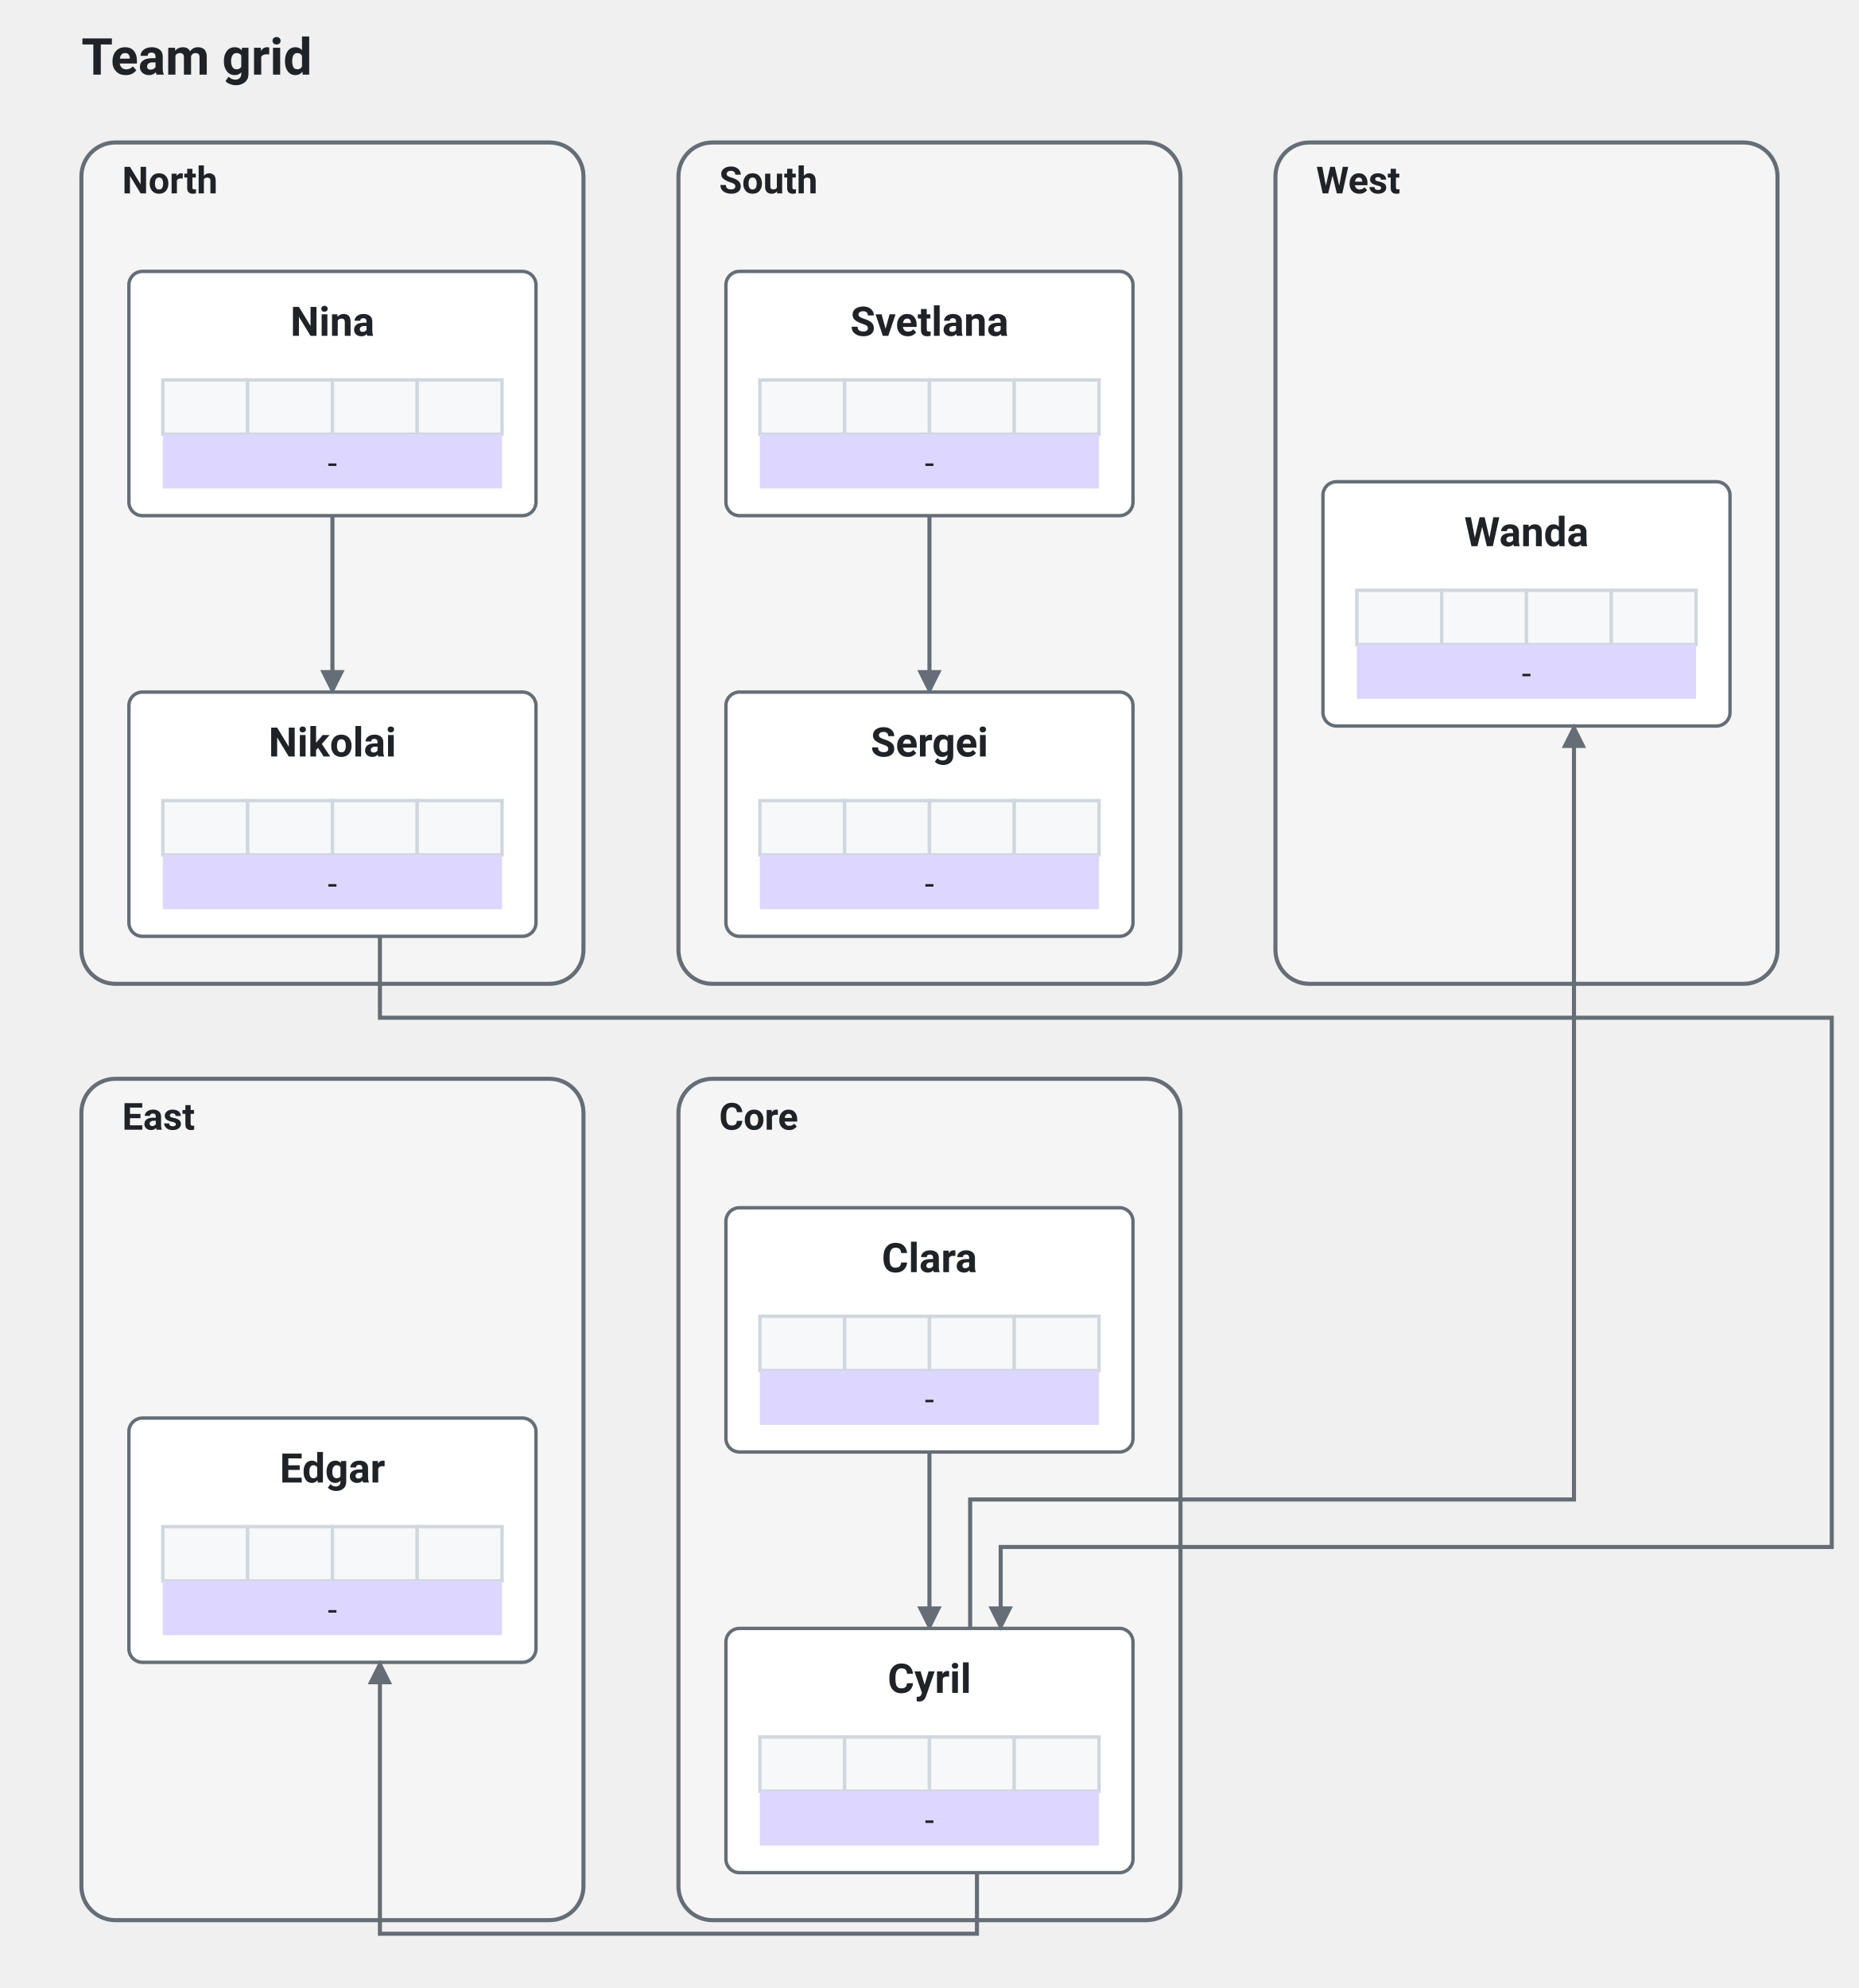
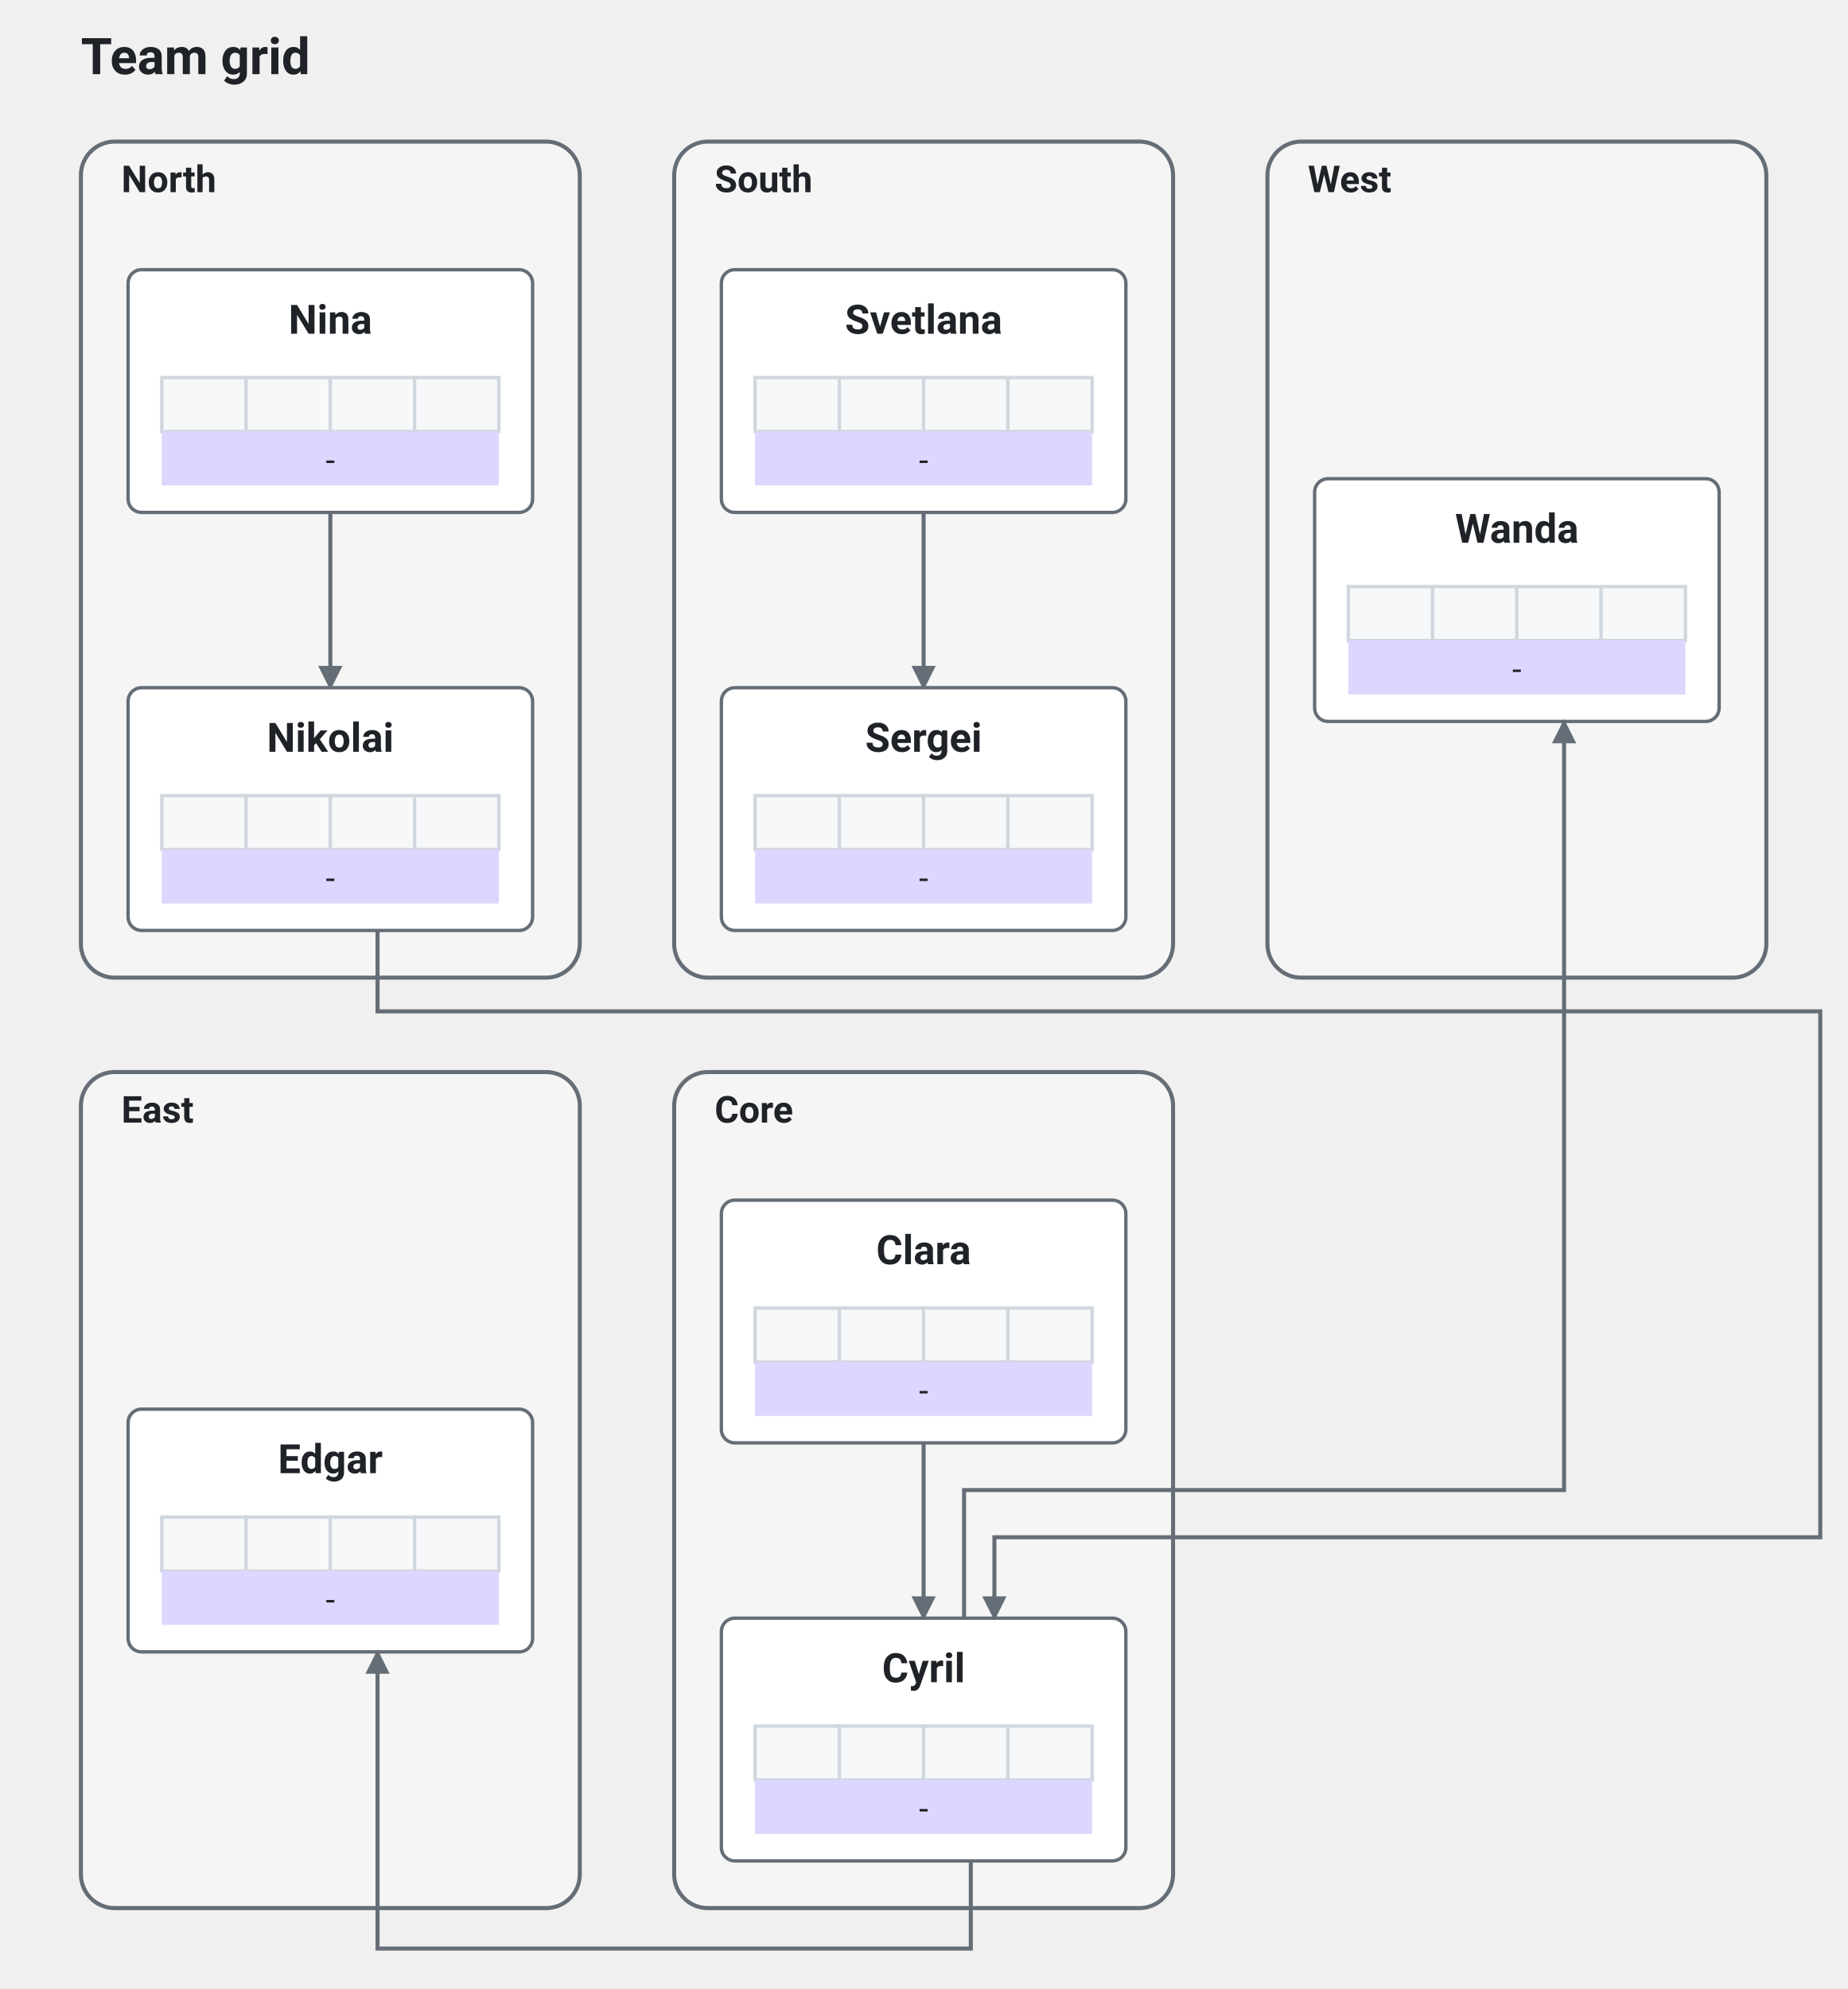
- <svg xmlns="http://www.w3.org/2000/svg" viewBox="0 0 548 586" width="548" height="586" role="img" font-family="system-ui, -apple-system, &quot;Segoe UI&quot;, Roboto, sans-serif">
+ <svg xmlns="http://www.w3.org/2000/svg" viewBox="0 0 548 590" width="548" height="590" role="img" font-family="system-ui, -apple-system, &quot;Segoe UI&quot;, Roboto, sans-serif">
  <text x="24" y="22" fill="#1f2328" font-size="15" text-anchor="start" font-weight="700">Team grid</text>
  <defs>
    <marker id="ext-pm-report" viewBox="0 0 10 10" refX="9" refY="5" markerWidth="6" markerHeight="6" orient="auto-start-reverse">
      <path d="M 0 0 L 10 5 L 0 10 z" fill="#656d76" />
    </marker>
  </defs>
  <rect x="24" y="42" width="148" height="248" rx="10" ry="10" fill="#ffffff" fill-opacity="0.35" stroke="#656d76" stroke-width="1.2" data-team="powermap" data-team-id="north" />
  <text x="36" y="57" fill="#1f2328" font-size="11" text-anchor="start" font-weight="600" data-team-label="1">North</text>
  <rect x="200" y="42" width="148" height="248" rx="10" ry="10" fill="#ffffff" fill-opacity="0.35" stroke="#656d76" stroke-width="1.2" data-team="powermap" data-team-id="south" />
  <text x="212" y="57" fill="#1f2328" font-size="11" text-anchor="start" font-weight="600" data-team-label="1">South</text>
  <rect x="376" y="42" width="148" height="248" rx="10" ry="10" fill="#ffffff" fill-opacity="0.35" stroke="#656d76" stroke-width="1.2" data-team="powermap" data-team-id="west" />
  <text x="388" y="57" fill="#1f2328" font-size="11" text-anchor="start" font-weight="600" data-team-label="1">West</text>
  <rect x="24" y="318" width="148" height="248" rx="10" ry="10" fill="#ffffff" fill-opacity="0.35" stroke="#656d76" stroke-width="1.2" data-team="powermap" data-team-id="east" />
  <text x="36" y="333" fill="#1f2328" font-size="11" text-anchor="start" font-weight="600" data-team-label="1">East</text>
  <rect x="200" y="318" width="148" height="248" rx="10" ry="10" fill="#ffffff" fill-opacity="0.35" stroke="#656d76" stroke-width="1.2" data-team="powermap" data-team-id="core" />
  <text x="212" y="333" fill="#1f2328" font-size="11" text-anchor="start" font-weight="600" data-team-label="1">Core</text>
  <path d="M 98 152 L 98 178 L 98 178 L 98 204" fill="none" stroke="#656d76" stroke-width="1.2" marker-end="url(#ext-pm-report)" />
  <path d="M 274 152 L 274 178 L 274 178 L 274 204" fill="none" stroke="#656d76" stroke-width="1.2" marker-end="url(#ext-pm-report)" />
  <path d="M 274 428 L 274 454 L 274 454 L 274 480" fill="none" stroke="#656d76" stroke-width="1.2" marker-end="url(#ext-pm-report)" />
  <rect x="38" y="80" width="120" height="72" fill="#ffffff" stroke="#656d76" stroke-width="1" rx="4" />
  <text x="98" y="99" fill="#1f2328" font-size="12" text-anchor="middle" font-weight="700">Nina</text>
  <rect x="48" y="112" width="25" height="16" fill="#f6f8fa" stroke="#d0d7de" />
  <rect x="73" y="112" width="25" height="16" fill="#f6f8fa" stroke="#d0d7de" />
  <rect x="98" y="112" width="25" height="16" fill="#f6f8fa" stroke="#d0d7de" />
  <rect x="123" y="112" width="25" height="16" fill="#f6f8fa" stroke="#d0d7de" />
  <rect x="48" y="128" width="100" height="16" fill="#ddd6fe" />
  <text x="98" y="140" fill="#1f2328" font-size="10" text-anchor="middle">-</text>
  <rect x="38" y="204" width="120" height="72" fill="#ffffff" stroke="#656d76" stroke-width="1" rx="4" />
  <text x="98" y="223" fill="#1f2328" font-size="12" text-anchor="middle" font-weight="700">Nikolai</text>
  <rect x="48" y="236" width="25" height="16" fill="#f6f8fa" stroke="#d0d7de" />
  <rect x="73" y="236" width="25" height="16" fill="#f6f8fa" stroke="#d0d7de" />
  <rect x="98" y="236" width="25" height="16" fill="#f6f8fa" stroke="#d0d7de" />
  <rect x="123" y="236" width="25" height="16" fill="#f6f8fa" stroke="#d0d7de" />
  <rect x="48" y="252" width="100" height="16" fill="#ddd6fe" />
  <text x="98" y="264" fill="#1f2328" font-size="10" text-anchor="middle">-</text>
  <rect x="214" y="80" width="120" height="72" fill="#ffffff" stroke="#656d76" stroke-width="1" rx="4" />
  <text x="274" y="99" fill="#1f2328" font-size="12" text-anchor="middle" font-weight="700">Svetlana</text>
  <rect x="224" y="112" width="25" height="16" fill="#f6f8fa" stroke="#d0d7de" />
  <rect x="249" y="112" width="25" height="16" fill="#f6f8fa" stroke="#d0d7de" />
  <rect x="274" y="112" width="25" height="16" fill="#f6f8fa" stroke="#d0d7de" />
  <rect x="299" y="112" width="25" height="16" fill="#f6f8fa" stroke="#d0d7de" />
  <rect x="224" y="128" width="100" height="16" fill="#ddd6fe" />
  <text x="274" y="140" fill="#1f2328" font-size="10" text-anchor="middle">-</text>
  <rect x="214" y="204" width="120" height="72" fill="#ffffff" stroke="#656d76" stroke-width="1" rx="4" />
  <text x="274" y="223" fill="#1f2328" font-size="12" text-anchor="middle" font-weight="700">Sergei</text>
  <rect x="224" y="236" width="25" height="16" fill="#f6f8fa" stroke="#d0d7de" />
  <rect x="249" y="236" width="25" height="16" fill="#f6f8fa" stroke="#d0d7de" />
  <rect x="274" y="236" width="25" height="16" fill="#f6f8fa" stroke="#d0d7de" />
  <rect x="299" y="236" width="25" height="16" fill="#f6f8fa" stroke="#d0d7de" />
  <rect x="224" y="252" width="100" height="16" fill="#ddd6fe" />
  <text x="274" y="264" fill="#1f2328" font-size="10" text-anchor="middle">-</text>
  <rect x="390" y="142" width="120" height="72" fill="#ffffff" stroke="#656d76" stroke-width="1" rx="4" />
  <text x="450" y="161" fill="#1f2328" font-size="12" text-anchor="middle" font-weight="700">Wanda</text>
  <rect x="400" y="174" width="25" height="16" fill="#f6f8fa" stroke="#d0d7de" />
  <rect x="425" y="174" width="25" height="16" fill="#f6f8fa" stroke="#d0d7de" />
  <rect x="450" y="174" width="25" height="16" fill="#f6f8fa" stroke="#d0d7de" />
  <rect x="475" y="174" width="25" height="16" fill="#f6f8fa" stroke="#d0d7de" />
  <rect x="400" y="190" width="100" height="16" fill="#ddd6fe" />
  <text x="450" y="202" fill="#1f2328" font-size="10" text-anchor="middle">-</text>
  <rect x="38" y="418" width="120" height="72" fill="#ffffff" stroke="#656d76" stroke-width="1" rx="4" />
  <text x="98" y="437" fill="#1f2328" font-size="12" text-anchor="middle" font-weight="700">Edgar</text>
  <rect x="48" y="450" width="25" height="16" fill="#f6f8fa" stroke="#d0d7de" />
  <rect x="73" y="450" width="25" height="16" fill="#f6f8fa" stroke="#d0d7de" />
  <rect x="98" y="450" width="25" height="16" fill="#f6f8fa" stroke="#d0d7de" />
  <rect x="123" y="450" width="25" height="16" fill="#f6f8fa" stroke="#d0d7de" />
  <rect x="48" y="466" width="100" height="16" fill="#ddd6fe" />
  <text x="98" y="478" fill="#1f2328" font-size="10" text-anchor="middle">-</text>
  <rect x="214" y="356" width="120" height="72" fill="#ffffff" stroke="#656d76" stroke-width="1" rx="4" />
  <text x="274" y="375" fill="#1f2328" font-size="12" text-anchor="middle" font-weight="700">Clara</text>
  <rect x="224" y="388" width="25" height="16" fill="#f6f8fa" stroke="#d0d7de" />
  <rect x="249" y="388" width="25" height="16" fill="#f6f8fa" stroke="#d0d7de" />
  <rect x="274" y="388" width="25" height="16" fill="#f6f8fa" stroke="#d0d7de" />
  <rect x="299" y="388" width="25" height="16" fill="#f6f8fa" stroke="#d0d7de" />
  <rect x="224" y="404" width="100" height="16" fill="#ddd6fe" />
  <text x="274" y="416" fill="#1f2328" font-size="10" text-anchor="middle">-</text>
  <rect x="214" y="480" width="120" height="72" fill="#ffffff" stroke="#656d76" stroke-width="1" rx="4" />
  <text x="274" y="499" fill="#1f2328" font-size="12" text-anchor="middle" font-weight="700">Cyril</text>
  <rect x="224" y="512" width="25" height="16" fill="#f6f8fa" stroke="#d0d7de" />
  <rect x="249" y="512" width="25" height="16" fill="#f6f8fa" stroke="#d0d7de" />
  <rect x="274" y="512" width="25" height="16" fill="#f6f8fa" stroke="#d0d7de" />
  <rect x="299" y="512" width="25" height="16" fill="#f6f8fa" stroke="#d0d7de" />
  <rect x="224" y="528" width="100" height="16" fill="#ddd6fe" />
  <text x="274" y="540" fill="#1f2328" font-size="10" text-anchor="middle">-</text>
  <defs>
    <marker id="ext-pm-link-0" viewBox="0 0 10 10" refX="9" refY="5" markerWidth="6" markerHeight="6" orient="auto-start-reverse">
      <path d="M 0 0 L 10 5 L 0 10 z" fill="#656d76" />
    </marker>
  </defs>
  <path d="M 286 480 L 286 442 L 464 442 L 464 214" fill="none" stroke="#656d76" stroke-width="1.2" marker-end="url(#ext-pm-link-0)" />
  <defs>
    <marker id="ext-pm-link-1" viewBox="0 0 10 10" refX="9" refY="5" markerWidth="6" markerHeight="6" orient="auto-start-reverse">
      <path d="M 0 0 L 10 5 L 0 10 z" fill="#656d76" />
    </marker>
  </defs>
-   <path d="M 288 552 L 288 570 L 112 570 L 112 490" fill="none" stroke="#656d76" stroke-width="1.2" marker-end="url(#ext-pm-link-1)" />
+   <path d="M 288 552 L 288 578 L 112 578 L 112 490" fill="none" stroke="#656d76" stroke-width="1.2" marker-end="url(#ext-pm-link-1)" />
  <defs>
    <marker id="ext-pm-link-2" viewBox="0 0 10 10" refX="9" refY="5" markerWidth="6" markerHeight="6" orient="auto-start-reverse">
      <path d="M 0 0 L 10 5 L 0 10 z" fill="#656d76" />
    </marker>
  </defs>
  <path d="M 112 276 L 112 300 L 540 300 L 540 456 L 295 456 L 295 480" fill="none" stroke="#656d76" stroke-width="1.2" marker-end="url(#ext-pm-link-2)" />
</svg>
